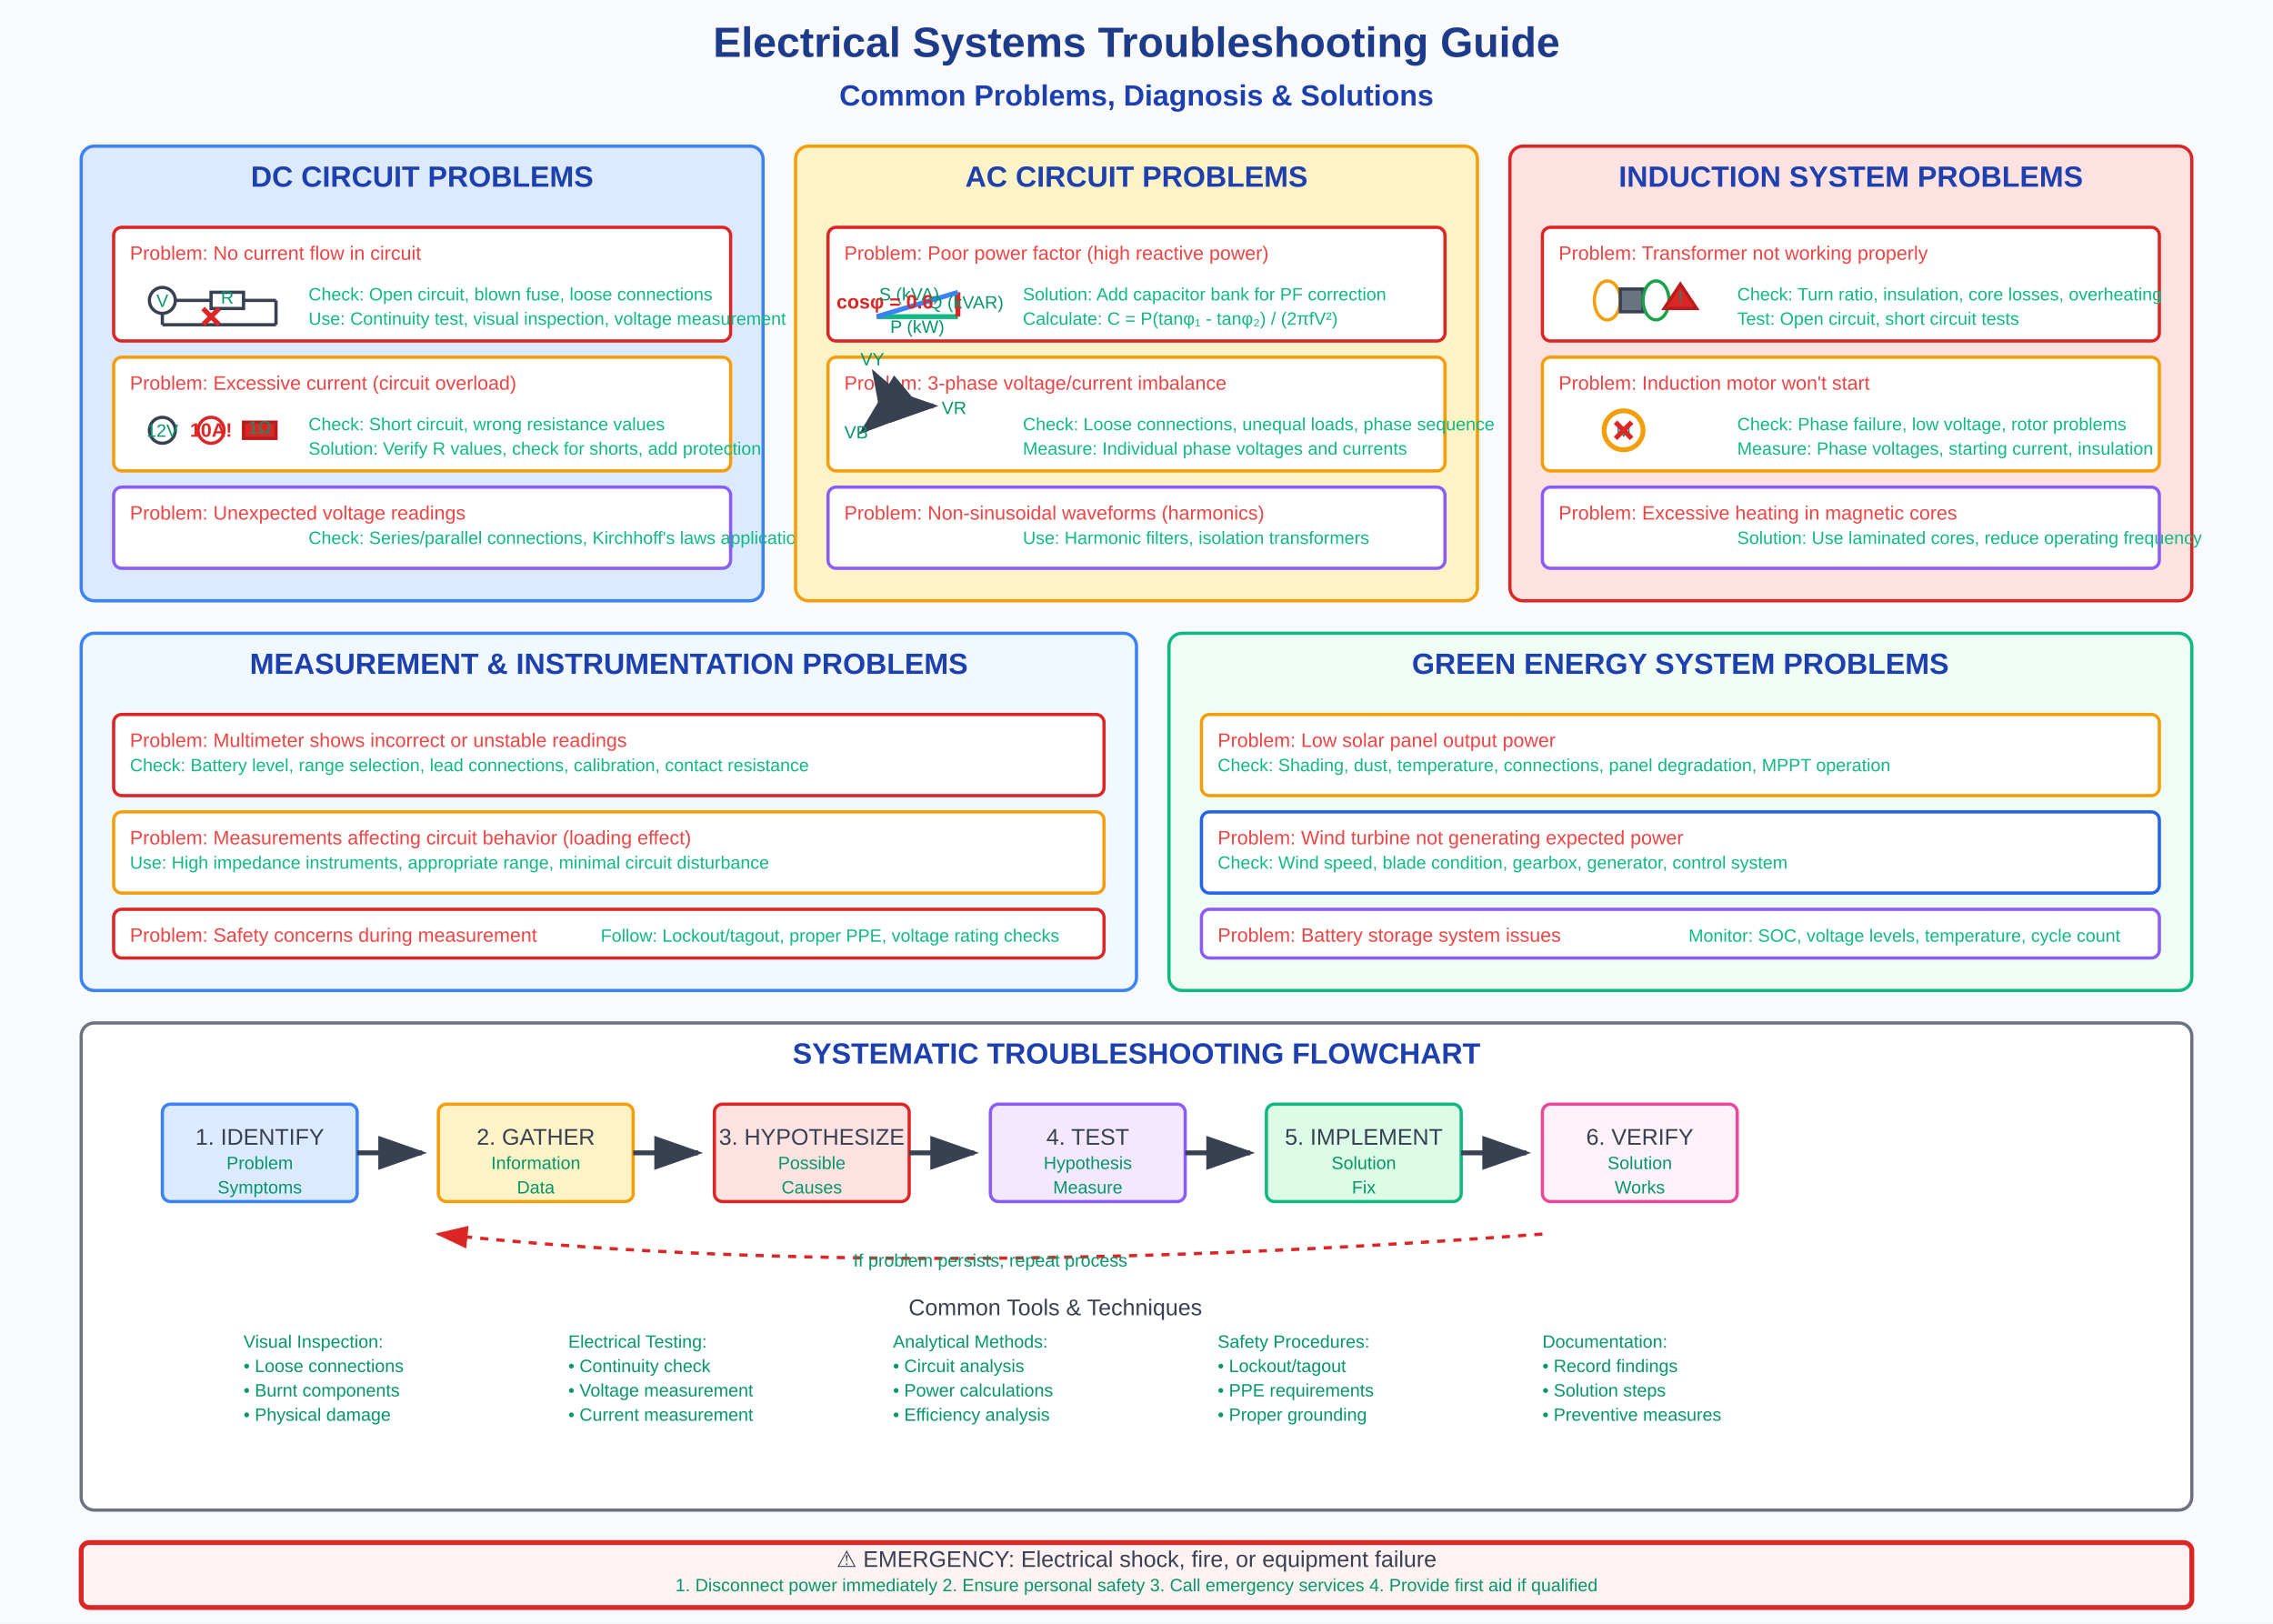
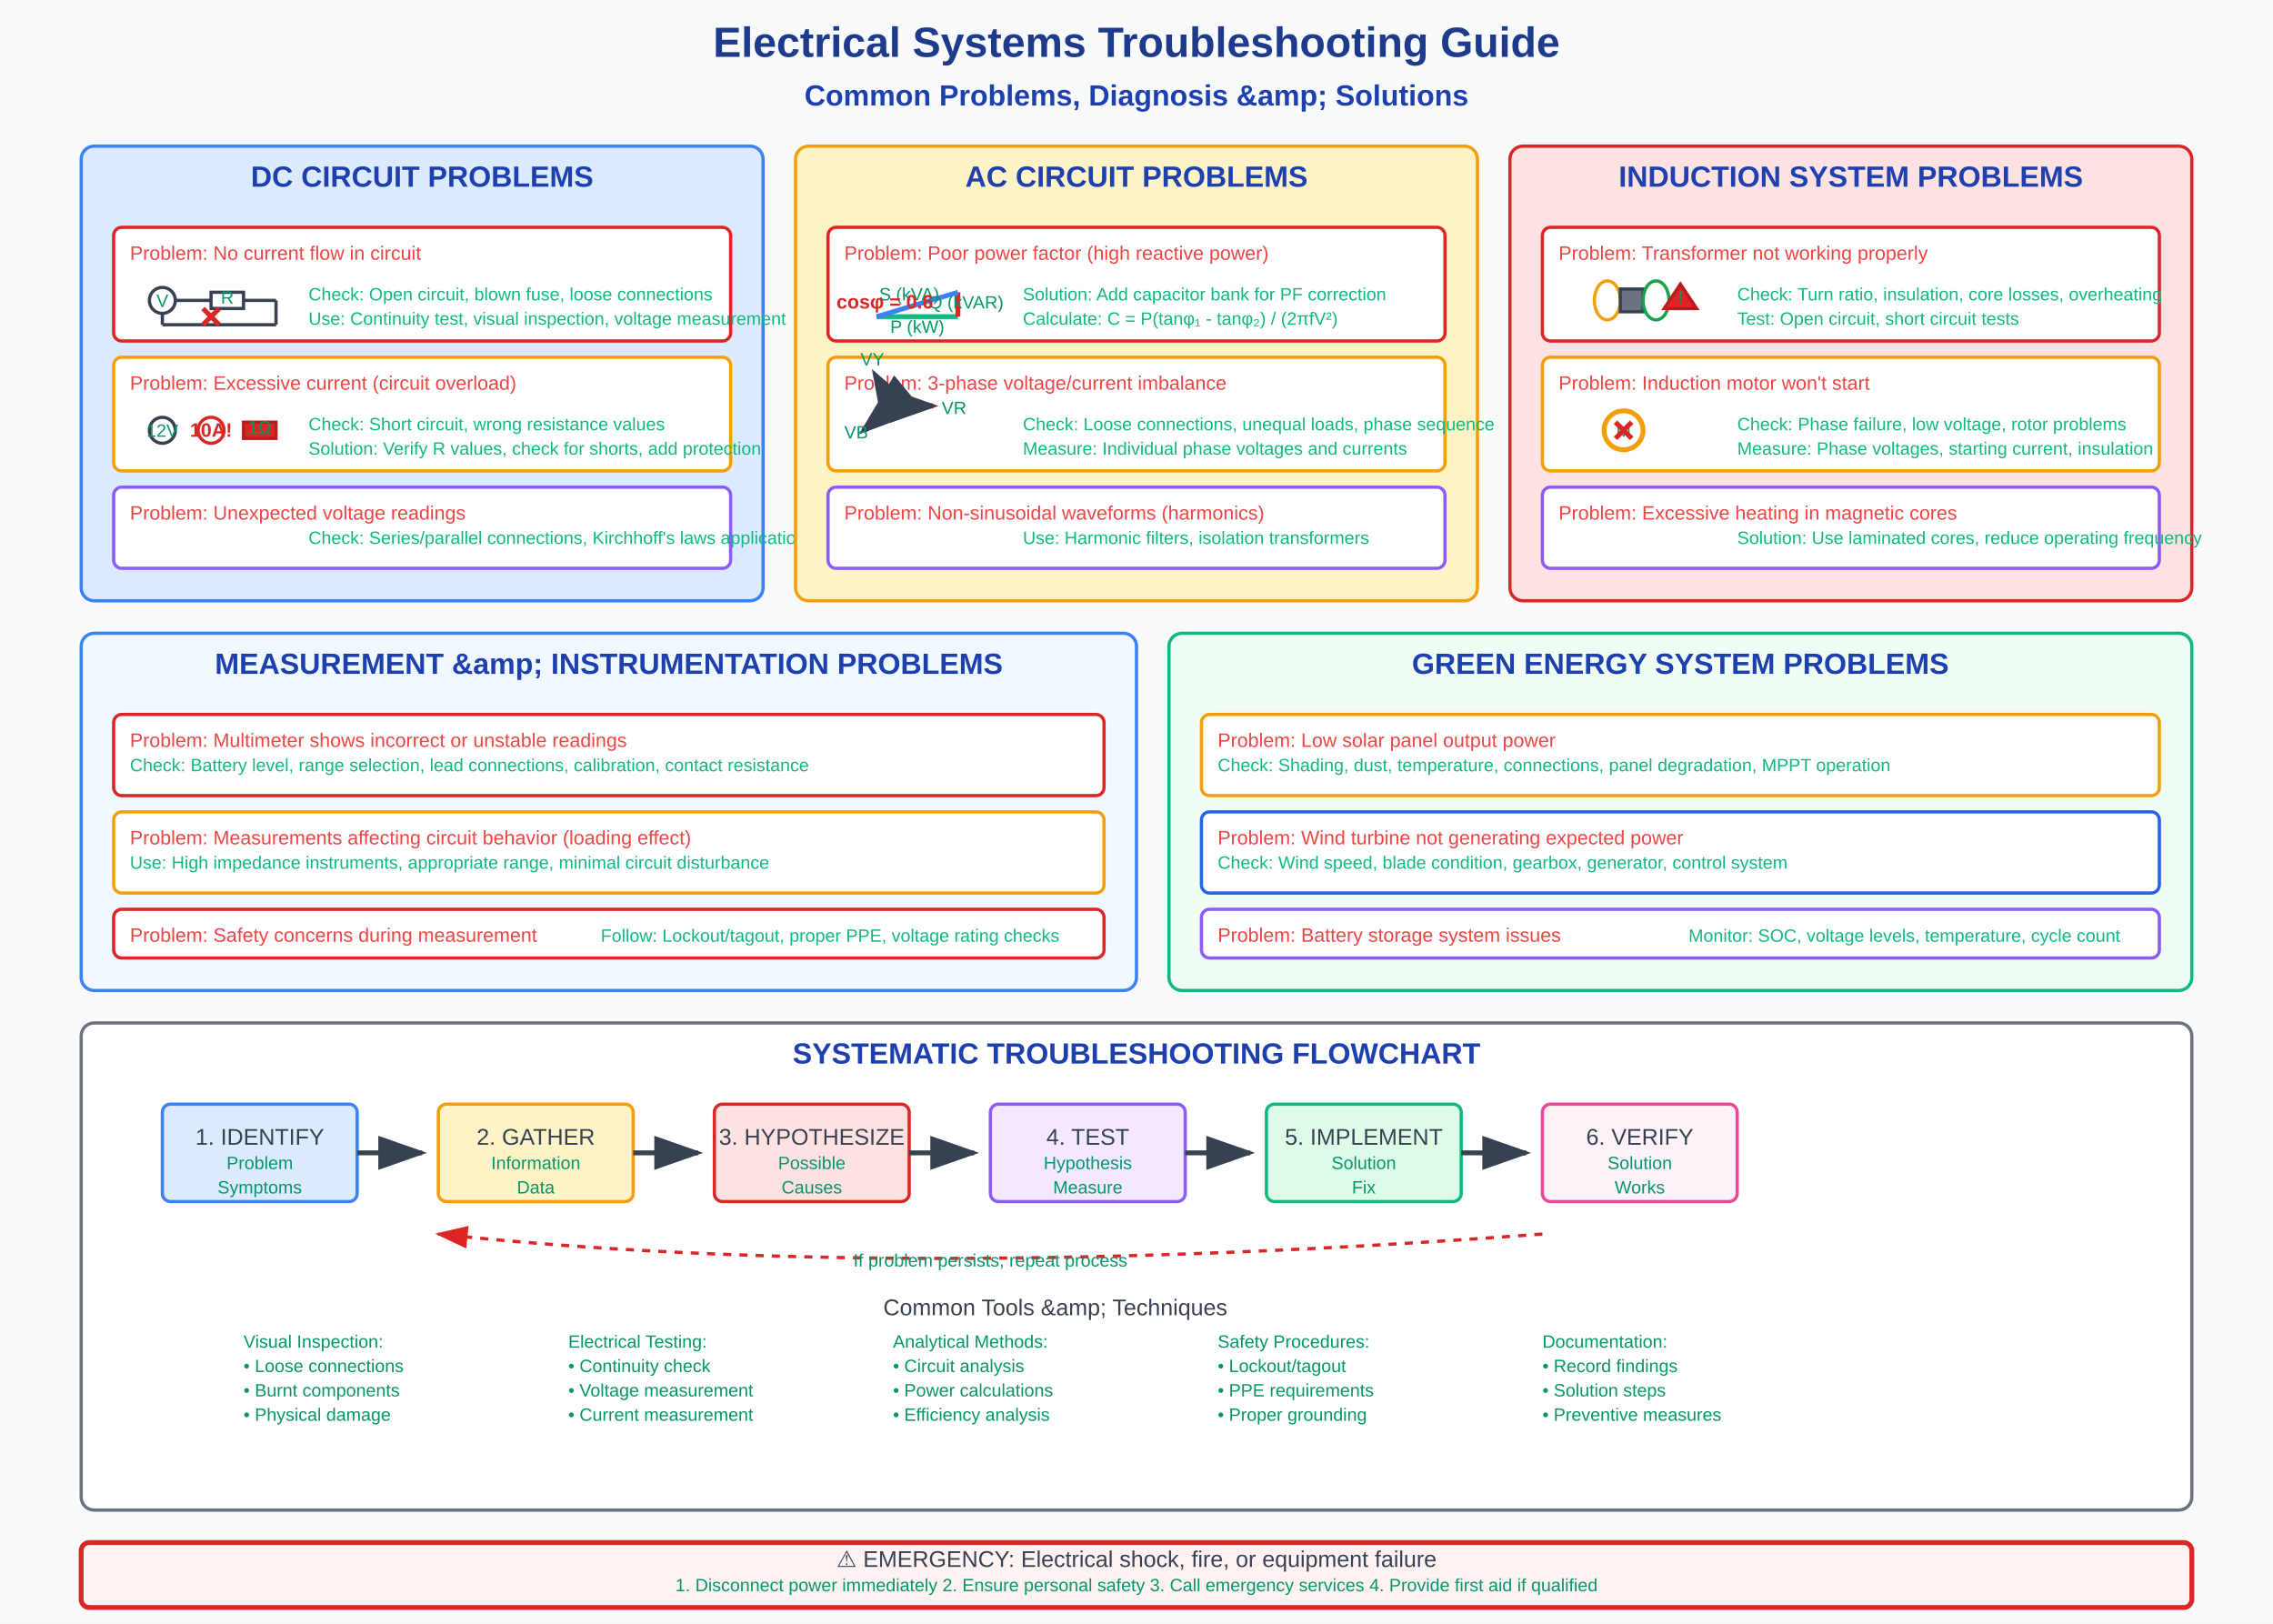
<svg xmlns="http://www.w3.org/2000/svg" viewBox="0 0 1400 1000">
  <defs>
    <style>
      .title-text { font-family: 'Segoe UI', Arial, sans-serif; font-size: 26px; font-weight: bold; fill: #1e3a8a; }
      .subtitle-text { font-family: 'Segoe UI', Arial, sans-serif; font-size: 18px; font-weight: 600; fill: #1e40af; }
      .label-text { font-family: 'Segoe UI', Arial, sans-serif; font-size: 14px; font-weight: 500; fill: #374151; }
      .value-text { font-family: 'Segoe UI', Arial, sans-serif; font-size: 12px; font-weight: 600; fill: #dc2626; }
      .formula-text { font-family: 'Segoe UI', Arial, sans-serif; font-size: 11px; font-weight: 500; fill: #059669; }
      .problem-text { font-family: 'Segoe UI', Arial, sans-serif; font-size: 12px; font-weight: 500; fill: #ef4444; }
      .solution-text { font-family: 'Segoe UI', Arial, sans-serif; font-size: 11px; font-weight: 500; fill: #10b981; }
      .warning-color { stroke: #f59e0b; fill: #fef3c7; }
      .error-color { stroke: #dc2626; fill: #fee2e2; }
      .success-color { stroke: #10b981; fill: #dcfce7; }
      .info-color { stroke: #3b82f6; fill: #dbeafe; }
    </style>
    <marker id="arrowhead" markerWidth="10" markerHeight="7" refX="9" refY="3.5" orient="auto">
      <polygon points="0 0, 10 3.5, 0 7" fill="#374151" />
    </marker>
    <marker id="warning-arrow" markerWidth="10" markerHeight="7" refX="9" refY="3.5" orient="auto">
      <polygon points="0 0, 10 3.5, 0 7" fill="#f59e0b" />
    </marker>
    <marker id="error-arrow" markerWidth="10" markerHeight="7" refX="9" refY="3.5" orient="auto">
      <polygon points="0 0, 10 3.5, 0 7" fill="#dc2626" />
    </marker>
  </defs>
  <rect width="1400" height="1000" fill="#f8fafc" />
  <text x="700" y="35" text-anchor="middle" class="title-text">Electrical Systems Troubleshooting Guide</text>
-   <text x="700" y="65" text-anchor="middle" class="subtitle-text">Common Problems, Diagnosis &amp; Solutions</text>
+   <text x="700" y="65" text-anchor="middle" class="subtitle-text">Common Problems, Diagnosis &amp;amp; Solutions</text>
  <g id="dcProblems" transform="translate(50, 90)">
    <rect x="0" y="0" width="420" height="280" class="info-color" stroke-width="2" rx="8" />
    <text x="210" y="25" text-anchor="middle" class="subtitle-text" fill="#3b82f6">DC CIRCUIT PROBLEMS</text>
    <g id="dcProblem1" transform="translate(20, 50)">
      <rect x="0" y="0" width="380" height="70" fill="white" stroke="#dc2626" stroke-width="2" rx="5" />
      <text x="10" y="20" class="problem-text">Problem: No current flow in circuit</text>
      <g transform="translate(10, 30)">
        <circle cx="20" cy="15" r="8" fill="white" stroke="#374151" stroke-width="2" />
        <text x="20" y="19" text-anchor="middle" class="formula-text">V</text>
        <line x1="28" y1="15" x2="50" y2="15" stroke="#374151" stroke-width="2" />
        <rect x="50" y="10" width="20" height="10" fill="white" stroke="#374151" stroke-width="2" />
        <text x="60" y="17" text-anchor="middle" class="formula-text">R</text>
        <line x1="70" y1="15" x2="90" y2="15" stroke="#374151" stroke-width="2" />
        <line x1="90" y1="15" x2="90" y2="30" stroke="#374151" stroke-width="2" />
        <line x1="90" y1="30" x2="20" y2="30" stroke="#374151" stroke-width="2" />
        <line x1="20" y1="30" x2="20" y2="23" stroke="#374151" stroke-width="2" />
        <g transform="translate(45, 20)">
          <line x1="0" y1="0" x2="10" y2="10" stroke="#dc2626" stroke-width="3" />
          <line x1="10" y1="0" x2="0" y2="10" stroke="#dc2626" stroke-width="3" />
        </g>
      </g>
      <text x="120" y="45" class="solution-text">Check: Open circuit, blown fuse, loose connections</text>
      <text x="120" y="60" class="solution-text">Use: Continuity test, visual inspection, voltage measurement</text>
    </g>
    <g id="dcProblem2" transform="translate(20, 130)">
      <rect x="0" y="0" width="380" height="70" fill="white" stroke="#f59e0b" stroke-width="2" rx="5" />
      <text x="10" y="20" class="problem-text">Problem: Excessive current (circuit overload)</text>
      <g transform="translate(10, 30)">
        <circle cx="20" cy="15" r="8" fill="white" stroke="#374151" stroke-width="2" />
        <text x="20" y="19" text-anchor="middle" class="formula-text">12V</text>
        <circle cx="50" cy="15" r="8" fill="white" stroke="#dc2626" stroke-width="2" />
        <text x="50" y="19" text-anchor="middle" class="value-text">10A!</text>
        <rect x="70" y="10" width="20" height="10" fill="#dc2626" stroke="#b91c1c" stroke-width="2" />
        <text x="80" y="17" text-anchor="middle" class="formula-text" fill="white">1Ω</text>
      </g>
      <text x="120" y="45" class="solution-text">Check: Short circuit, wrong resistance values</text>
      <text x="120" y="60" class="solution-text">Solution: Verify R values, check for shorts, add protection</text>
    </g>
    <g id="dcProblem3" transform="translate(20, 210)">
      <rect x="0" y="0" width="380" height="50" fill="white" stroke="#8b5cf6" stroke-width="2" rx="5" />
      <text x="10" y="20" class="problem-text">Problem: Unexpected voltage readings</text>
      <text x="120" y="35" class="solution-text">Check: Series/parallel connections, Kirchhoff's laws application</text>
    </g>
  </g>
  <g id="acProblems" transform="translate(490, 90)">
    <rect x="0" y="0" width="420" height="280" class="warning-color" stroke-width="2" rx="8" />
    <text x="210" y="25" text-anchor="middle" class="subtitle-text" fill="#f59e0b">AC CIRCUIT PROBLEMS</text>
    <g id="acProblem1" transform="translate(20, 50)">
      <rect x="0" y="0" width="380" height="70" fill="white" stroke="#dc2626" stroke-width="2" rx="5" />
      <text x="10" y="20" class="problem-text">Problem: Poor power factor (high reactive power)</text>
      <g transform="translate(10, 30)">
        <line x1="20" y1="25" x2="70" y2="25" stroke="#10b981" stroke-width="3" />
        <line x1="70" y1="25" x2="70" y2="10" stroke="#dc2626" stroke-width="3" />
        <line x1="20" y1="25" x2="70" y2="10" stroke="#3b82f6" stroke-width="3" />
        <text x="45" y="35" text-anchor="middle" class="formula-text">P (kW)</text>
        <text x="75" y="20" text-anchor="middle" class="formula-text">Q (kVAR)</text>
        <text x="40" y="15" text-anchor="middle" class="formula-text">S (kVA)</text>
        <text x="25" y="20" text-anchor="middle" class="value-text">cosφ = 0.6</text>
      </g>
      <text x="120" y="45" class="solution-text">Solution: Add capacitor bank for PF correction</text>
      <text x="120" y="60" class="solution-text">Calculate: C = P(tanφ₁ - tanφ₂) / (2πfV²)</text>
    </g>
    <g id="acProblem2" transform="translate(20, 130)">
      <rect x="0" y="0" width="380" height="70" fill="white" stroke="#f59e0b" stroke-width="2" rx="5" />
      <text x="10" y="20" class="problem-text">Problem: 3-phase voltage/current imbalance</text>
      <g transform="translate(40, 30)">
        <line x1="0" y1="0" x2="25" y2="0" stroke="#dc2626" stroke-width="3" marker-end="url(#arrowhead)" />
        <line x1="0" y1="0" x2="-12" y2="-21" stroke="#f59e0b" stroke-width="2" marker-end="url(#arrowhead)" />
        <line x1="0" y1="0" x2="-18" y2="15" stroke="#2563eb" stroke-width="4" marker-end="url(#arrowhead)" />
        <text x="30" y="5" class="formula-text">VR</text>
        <text x="-20" y="-25" class="formula-text">VY</text>
        <text x="-30" y="20" class="formula-text">VB</text>
      </g>
      <text x="120" y="45" class="solution-text">Check: Loose connections, unequal loads, phase sequence</text>
      <text x="120" y="60" class="solution-text">Measure: Individual phase voltages and currents</text>
    </g>
    <g id="acProblem3" transform="translate(20, 210)">
      <rect x="0" y="0" width="380" height="50" fill="white" stroke="#8b5cf6" stroke-width="2" rx="5" />
      <text x="10" y="20" class="problem-text">Problem: Non-sinusoidal waveforms (harmonics)</text>
      <text x="120" y="35" class="solution-text">Use: Harmonic filters, isolation transformers</text>
    </g>
  </g>
  <g id="inductionProblems" transform="translate(930, 90)">
    <rect x="0" y="0" width="420" height="280" class="error-color" stroke-width="2" rx="8" />
    <text x="210" y="25" text-anchor="middle" class="subtitle-text" fill="#dc2626">INDUCTION SYSTEM PROBLEMS</text>
    <g id="inductionProblem1" transform="translate(20, 50)">
      <rect x="0" y="0" width="380" height="70" fill="white" stroke="#dc2626" stroke-width="2" rx="5" />
      <text x="10" y="20" class="problem-text">Problem: Transformer not working properly</text>
      <g transform="translate(10, 30)">
        <ellipse cx="30" cy="15" rx="8" ry="12" fill="none" stroke="#f59e0b" stroke-width="2" />
        <rect x="38" y="8" width="14" height="14" fill="#6b7280" stroke="#374151" stroke-width="2" />
        <ellipse cx="60" cy="15" rx="8" ry="12" fill="none" stroke="#16a34a" stroke-width="2" />
        <polygon points="75,5 85,20 65,20" fill="#dc2626" stroke="#b91c1c" stroke-width="2" />
        <text x="75" y="17" text-anchor="middle" class="formula-text" fill="white">!</text>
      </g>
      <text x="120" y="45" class="solution-text">Check: Turn ratio, insulation, core losses, overheating</text>
      <text x="120" y="60" class="solution-text">Test: Open circuit, short circuit tests</text>
    </g>
    <g id="inductionProblem2" transform="translate(20, 130)">
      <rect x="0" y="0" width="380" height="70" fill="white" stroke="#f59e0b" stroke-width="2" rx="5" />
      <text x="10" y="20" class="problem-text">Problem: Induction motor won't start</text>
      <g transform="translate(10, 30)">
        <circle cx="40" cy="15" r="12" fill="none" stroke="#f59e0b" stroke-width="3" />
        <text x="40" y="19" text-anchor="middle" class="formula-text">M</text>
        <line x1="35" y1="10" x2="45" y2="20" stroke="#dc2626" stroke-width="3" />
        <line x1="45" y1="10" x2="35" y2="20" stroke="#dc2626" stroke-width="3" />
      </g>
      <text x="120" y="45" class="solution-text">Check: Phase failure, low voltage, rotor problems</text>
      <text x="120" y="60" class="solution-text">Measure: Phase voltages, starting current, insulation</text>
    </g>
    <g id="inductionProblem3" transform="translate(20, 210)">
      <rect x="0" y="0" width="380" height="50" fill="white" stroke="#8b5cf6" stroke-width="2" rx="5" />
      <text x="10" y="20" class="problem-text">Problem: Excessive heating in magnetic cores</text>
      <text x="120" y="35" class="solution-text">Solution: Use laminated cores, reduce operating frequency</text>
    </g>
  </g>
  <g id="measurementProblems" transform="translate(50, 390)">
    <rect x="0" y="0" width="650" height="220" fill="#f0f9ff" stroke="#3b82f6" stroke-width="2" rx="8" />
-     <text x="325" y="25" text-anchor="middle" class="subtitle-text" fill="#3b82f6">MEASUREMENT &amp; INSTRUMENTATION PROBLEMS</text>
+     <text x="325" y="25" text-anchor="middle" class="subtitle-text" fill="#3b82f6">MEASUREMENT &amp;amp; INSTRUMENTATION PROBLEMS</text>
    <g id="measureProblem1" transform="translate(20, 50)">
      <rect x="0" y="0" width="610" height="50" fill="white" stroke="#dc2626" stroke-width="2" rx="5" />
      <text x="10" y="20" class="problem-text">Problem: Multimeter shows incorrect or unstable readings</text>
      <text x="10" y="35" class="solution-text">Check: Battery level, range selection, lead connections, calibration, contact resistance</text>
    </g>
    <g id="measureProblem2" transform="translate(20, 110)">
      <rect x="0" y="0" width="610" height="50" fill="white" stroke="#f59e0b" stroke-width="2" rx="5" />
      <text x="10" y="20" class="problem-text">Problem: Measurements affecting circuit behavior (loading effect)</text>
      <text x="10" y="35" class="solution-text">Use: High impedance instruments, appropriate range, minimal circuit disturbance</text>
    </g>
    <g id="measureProblem3" transform="translate(20, 170)">
      <rect x="0" y="0" width="610" height="30" fill="white" stroke="#dc2626" stroke-width="2" rx="5" />
      <text x="10" y="20" class="problem-text">Problem: Safety concerns during measurement</text>
      <text x="300" y="20" class="solution-text">Follow: Lockout/tagout, proper PPE, voltage rating checks</text>
    </g>
  </g>
  <g id="greenEnergyProblems" transform="translate(720, 390)">
    <rect x="0" y="0" width="630" height="220" fill="#f0fdf4" stroke="#10b981" stroke-width="2" rx="8" />
    <text x="315" y="25" text-anchor="middle" class="subtitle-text" fill="#10b981">GREEN ENERGY SYSTEM PROBLEMS</text>
    <g id="solarProblem1" transform="translate(20, 50)">
      <rect x="0" y="0" width="590" height="50" fill="white" stroke="#f59e0b" stroke-width="2" rx="5" />
      <text x="10" y="20" class="problem-text">Problem: Low solar panel output power</text>
      <text x="10" y="35" class="solution-text">Check: Shading, dust, temperature, connections, panel degradation, MPPT operation</text>
    </g>
    <g id="windProblem1" transform="translate(20, 110)">
      <rect x="0" y="0" width="590" height="50" fill="white" stroke="#2563eb" stroke-width="2" rx="5" />
      <text x="10" y="20" class="problem-text">Problem: Wind turbine not generating expected power</text>
      <text x="10" y="35" class="solution-text">Check: Wind speed, blade condition, gearbox, generator, control system</text>
    </g>
    <g id="energyStorageProblem1" transform="translate(20, 170)">
      <rect x="0" y="0" width="590" height="30" fill="white" stroke="#8b5cf6" stroke-width="2" rx="5" />
      <text x="10" y="20" class="problem-text">Problem: Battery storage system issues</text>
      <text x="300" y="20" class="solution-text">Monitor: SOC, voltage levels, temperature, cycle count</text>
    </g>
  </g>
  <g id="troubleshootingFlow" transform="translate(50, 630)">
    <rect x="0" y="0" width="1300" height="300" fill="white" stroke="#6b7280" stroke-width="2" rx="8" />
    <text x="650" y="25" text-anchor="middle" class="subtitle-text">SYSTEMATIC TROUBLESHOOTING FLOWCHART</text>
    <g id="step1" transform="translate(50, 50)">
      <rect x="0" y="0" width="120" height="60" fill="#dbeafe" stroke="#3b82f6" stroke-width="2" rx="5" />
      <text x="60" y="25" text-anchor="middle" class="label-text">1. IDENTIFY</text>
      <text x="60" y="40" text-anchor="middle" class="formula-text">Problem</text>
      <text x="60" y="55" text-anchor="middle" class="formula-text">Symptoms</text>
    </g>
    <line x1="170" y1="80" x2="210" y2="80" stroke="#374151" stroke-width="3" marker-end="url(#arrowhead)" />
    <g id="step2" transform="translate(220, 50)">
      <rect x="0" y="0" width="120" height="60" fill="#fef3c7" stroke="#f59e0b" stroke-width="2" rx="5" />
      <text x="60" y="25" text-anchor="middle" class="label-text">2. GATHER</text>
      <text x="60" y="40" text-anchor="middle" class="formula-text">Information</text>
      <text x="60" y="55" text-anchor="middle" class="formula-text">Data</text>
    </g>
    <line x1="340" y1="80" x2="380" y2="80" stroke="#374151" stroke-width="3" marker-end="url(#arrowhead)" />
    <g id="step3" transform="translate(390, 50)">
      <rect x="0" y="0" width="120" height="60" fill="#fee2e2" stroke="#dc2626" stroke-width="2" rx="5" />
      <text x="60" y="25" text-anchor="middle" class="label-text">3. HYPOTHESIZE</text>
      <text x="60" y="40" text-anchor="middle" class="formula-text">Possible</text>
      <text x="60" y="55" text-anchor="middle" class="formula-text">Causes</text>
    </g>
    <line x1="510" y1="80" x2="550" y2="80" stroke="#374151" stroke-width="3" marker-end="url(#arrowhead)" />
    <g id="step4" transform="translate(560, 50)">
      <rect x="0" y="0" width="120" height="60" fill="#f3e8ff" stroke="#8b5cf6" stroke-width="2" rx="5" />
      <text x="60" y="25" text-anchor="middle" class="label-text">4. TEST</text>
      <text x="60" y="40" text-anchor="middle" class="formula-text">Hypothesis</text>
      <text x="60" y="55" text-anchor="middle" class="formula-text">Measure</text>
    </g>
    <line x1="680" y1="80" x2="720" y2="80" stroke="#374151" stroke-width="3" marker-end="url(#arrowhead)" />
    <g id="step5" transform="translate(730, 50)">
      <rect x="0" y="0" width="120" height="60" fill="#dcfce7" stroke="#10b981" stroke-width="2" rx="5" />
      <text x="60" y="25" text-anchor="middle" class="label-text">5. IMPLEMENT</text>
      <text x="60" y="40" text-anchor="middle" class="formula-text">Solution</text>
      <text x="60" y="55" text-anchor="middle" class="formula-text">Fix</text>
    </g>
    <line x1="850" y1="80" x2="890" y2="80" stroke="#374151" stroke-width="3" marker-end="url(#arrowhead)" />
    <g id="step6" transform="translate(900, 50)">
      <rect x="0" y="0" width="120" height="60" fill="#fdf2f8" stroke="#ec4899" stroke-width="2" rx="5" />
      <text x="60" y="25" text-anchor="middle" class="label-text">6. VERIFY</text>
      <text x="60" y="40" text-anchor="middle" class="formula-text">Solution</text>
      <text x="60" y="55" text-anchor="middle" class="formula-text">Works</text>
    </g>
    <path d="M 900,130 Q 500,160 220,130" stroke="#dc2626" stroke-width="2" fill="none" stroke-dasharray="5,5" marker-end="url(#error-arrow)" />
    <text x="560" y="150" text-anchor="middle" class="formula-text" fill="#dc2626">If problem persists, repeat process</text>
    <g id="toolsTechniques" transform="translate(100, 180)">
-       <text x="500" y="0" text-anchor="middle" class="label-text">Common Tools &amp; Techniques</text>
+       <text x="500" y="0" text-anchor="middle" class="label-text">Common Tools &amp;amp; Techniques</text>
      <g transform="translate(0, 20)">
        <text x="0" y="0" class="formula-text">Visual Inspection:</text>
        <text x="0" y="15" class="formula-text">• Loose connections</text>
        <text x="0" y="30" class="formula-text">• Burnt components</text>
        <text x="0" y="45" class="formula-text">• Physical damage</text>
        <text x="200" y="0" class="formula-text">Electrical Testing:</text>
        <text x="200" y="15" class="formula-text">• Continuity check</text>
        <text x="200" y="30" class="formula-text">• Voltage measurement</text>
        <text x="200" y="45" class="formula-text">• Current measurement</text>
        <text x="400" y="0" class="formula-text">Analytical Methods:</text>
        <text x="400" y="15" class="formula-text">• Circuit analysis</text>
        <text x="400" y="30" class="formula-text">• Power calculations</text>
        <text x="400" y="45" class="formula-text">• Efficiency analysis</text>
        <text x="600" y="0" class="formula-text">Safety Procedures:</text>
        <text x="600" y="15" class="formula-text">• Lockout/tagout</text>
        <text x="600" y="30" class="formula-text">• PPE requirements</text>
        <text x="600" y="45" class="formula-text">• Proper grounding</text>
        <text x="800" y="0" class="formula-text">Documentation:</text>
        <text x="800" y="15" class="formula-text">• Record findings</text>
        <text x="800" y="30" class="formula-text">• Solution steps</text>
        <text x="800" y="45" class="formula-text">• Preventive measures</text>
      </g>
    </g>
  </g>
  <g id="emergencyProcedures" transform="translate(50, 950)">
    <rect x="0" y="0" width="1300" height="40" fill="#fef2f2" stroke="#dc2626" stroke-width="3" rx="5" />
    <text x="650" y="15" text-anchor="middle" class="label-text" fill="#dc2626">⚠️ EMERGENCY: Electrical shock, fire, or equipment failure</text>
    <text x="650" y="30" text-anchor="middle" class="formula-text">1. Disconnect power immediately 2. Ensure personal safety 3. Call emergency services 4. Provide first aid if qualified</text>
  </g>
</svg>
